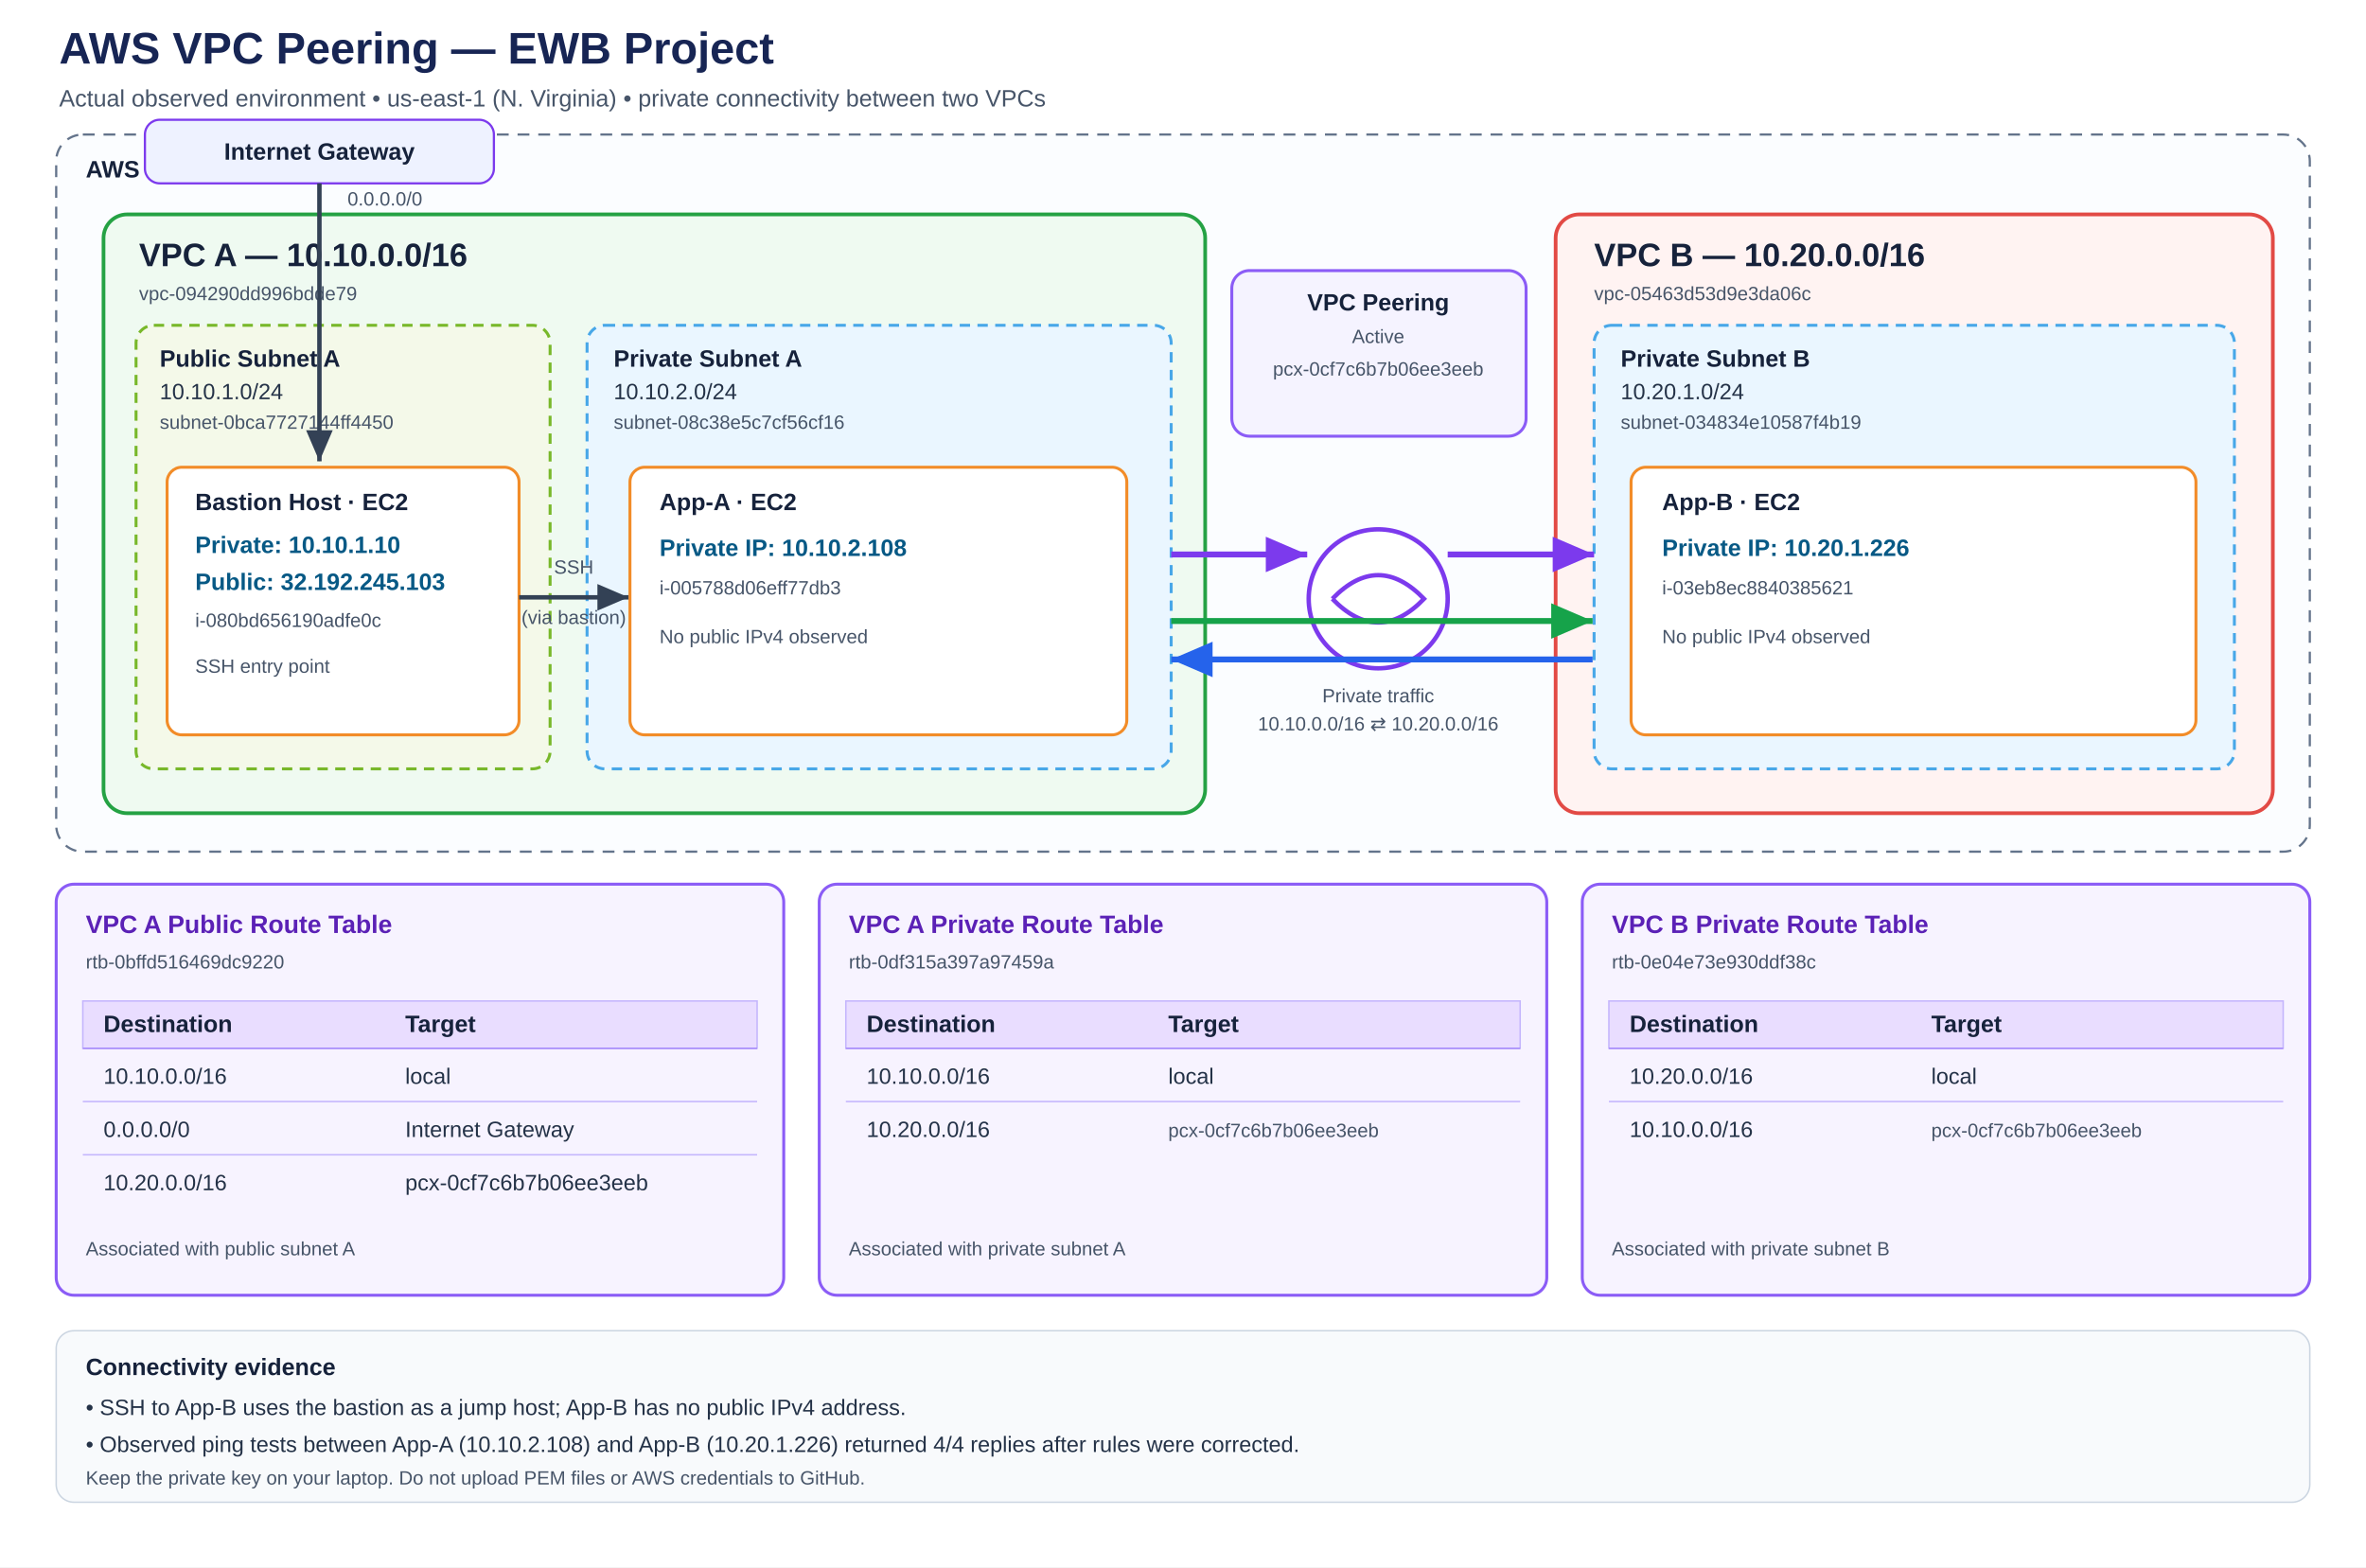
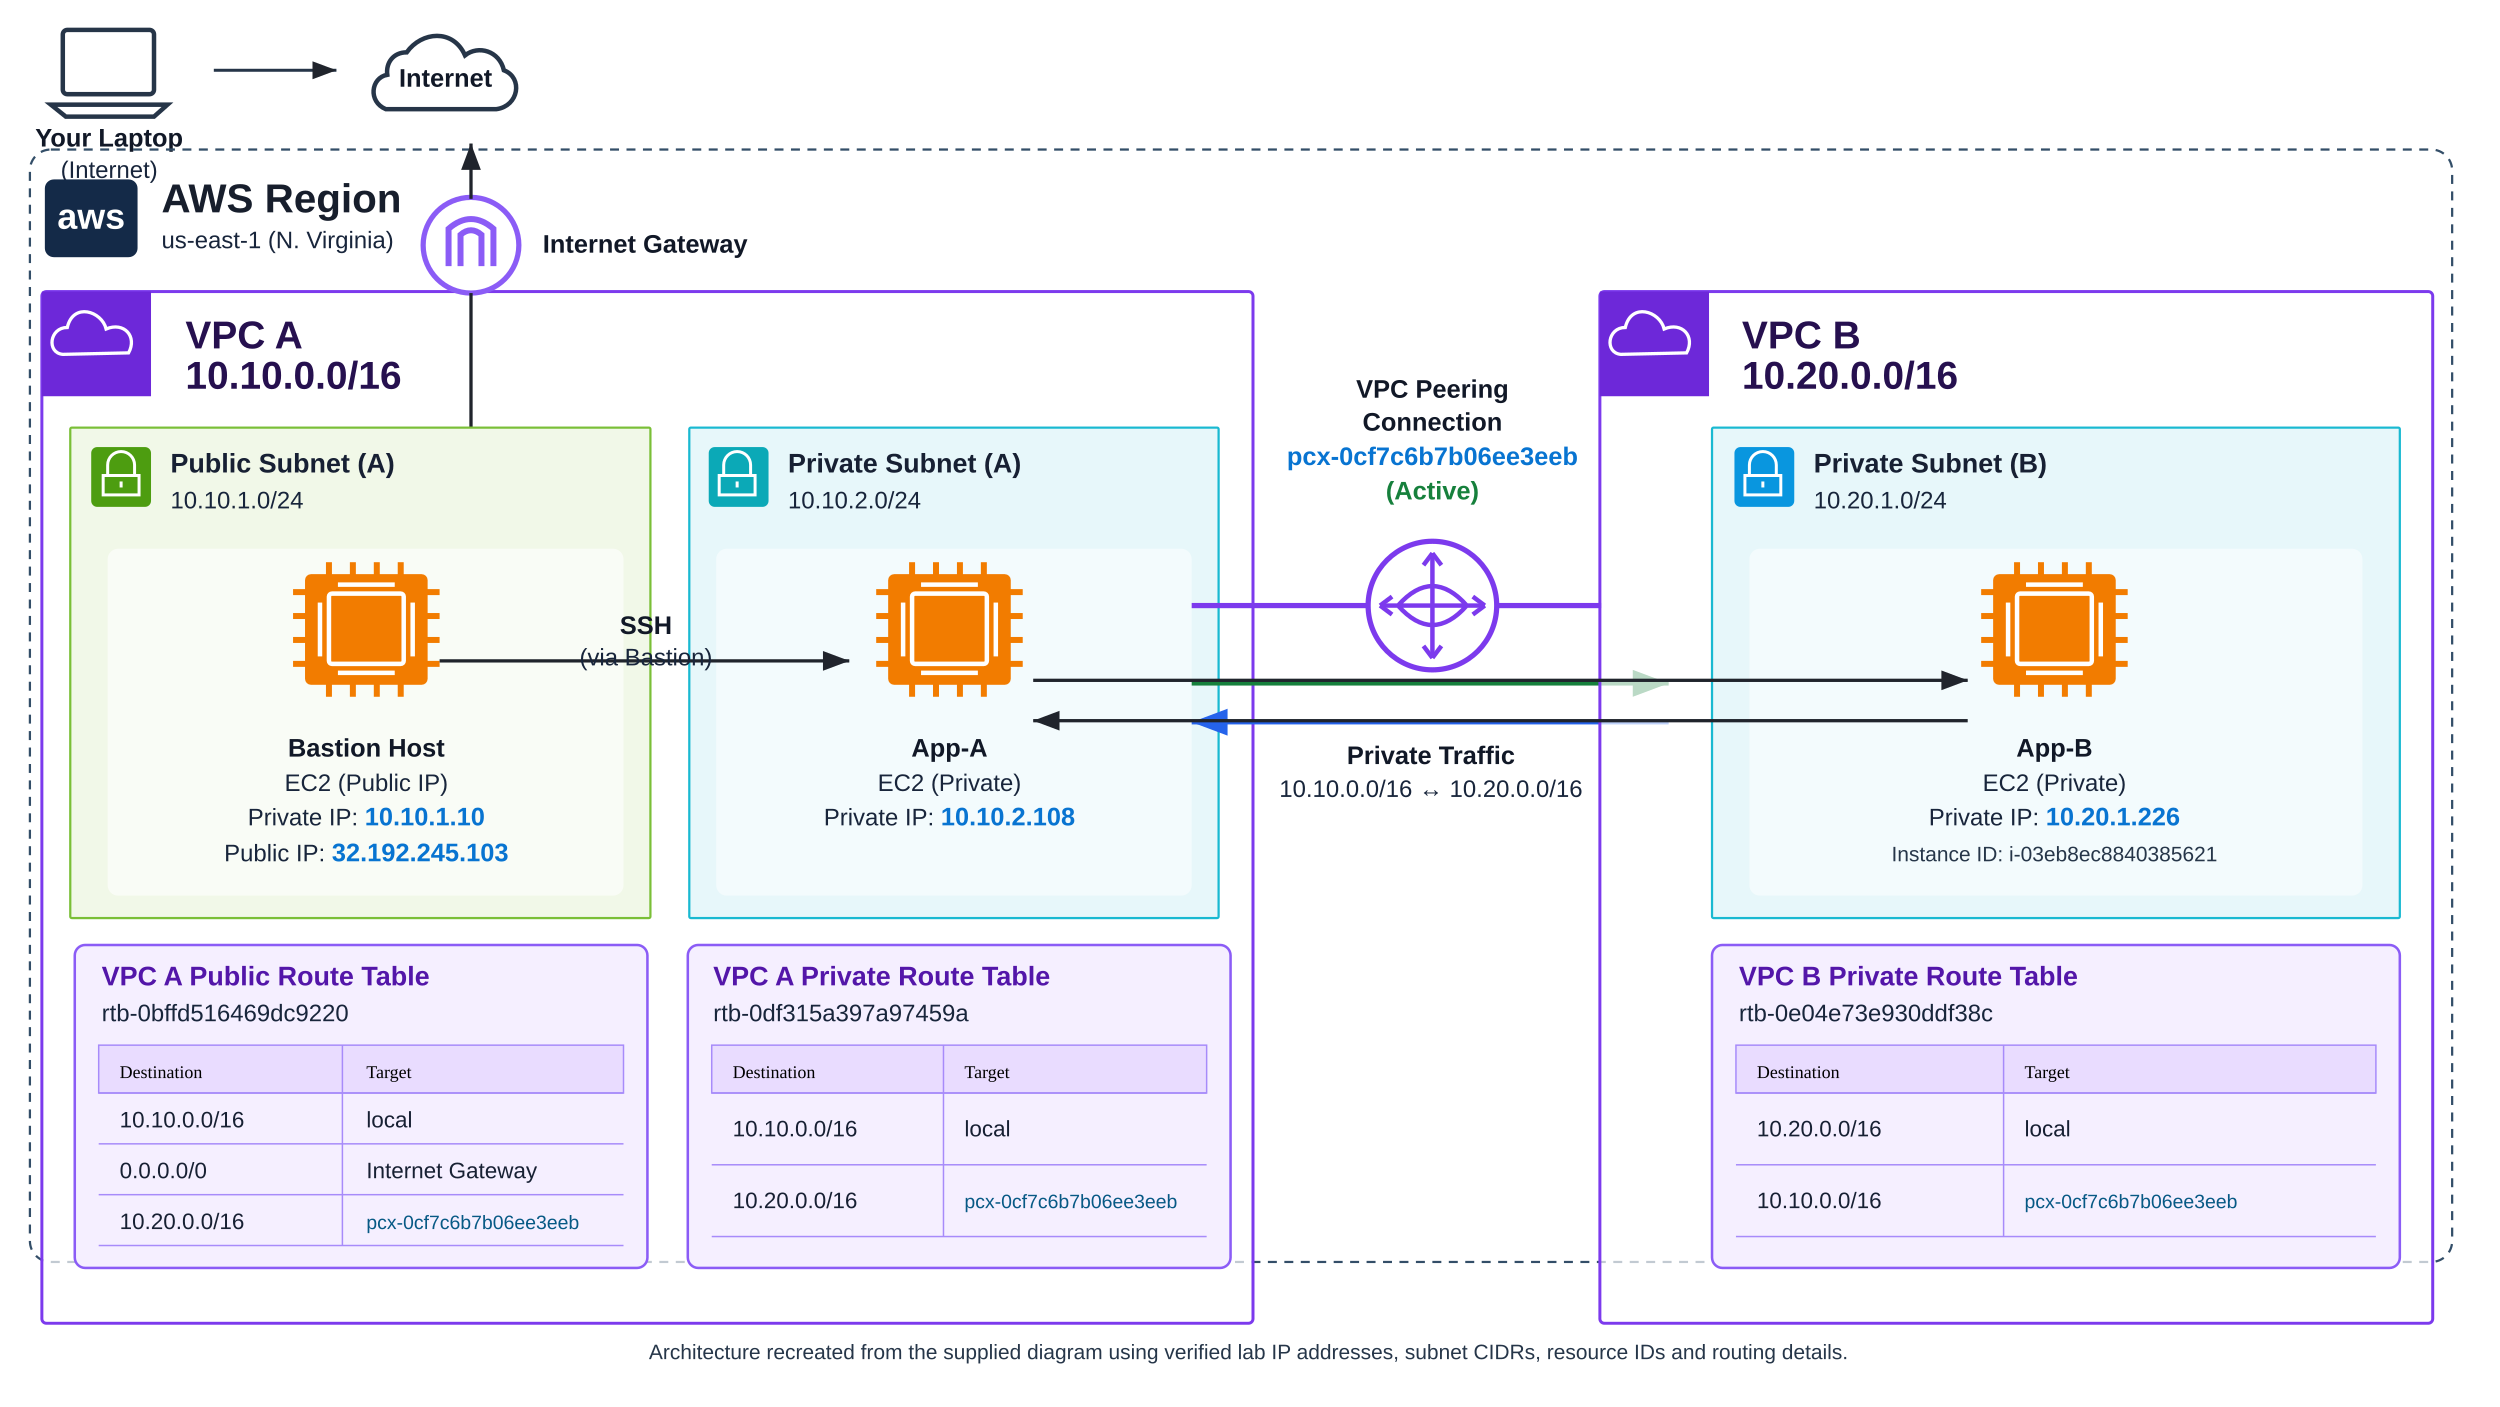
- <svg xmlns="http://www.w3.org/2000/svg" width="1600" height="1060" viewBox="0 0 1600 1060">
+ <svg xmlns="http://www.w3.org/2000/svg" width="1672" height="941" viewBox="0 0 1672 941">
  <defs>
    <style>
-     .title{font:700 30px Arial,sans-serif;fill:#172554}.subtitle{font:16px Arial,sans-serif;fill:#475569}
-     .head{font:700 22px Arial,sans-serif;fill:#16223b}.subhead{font:700 16px Arial,sans-serif;fill:#16223b}
-     .text{font:15px Arial,sans-serif;fill:#243247}.small{font:13px Arial,sans-serif;fill:#475569}.ip{font:700 16px Arial,sans-serif;fill:#075985}
-     .vpcA{fill:#effaf1;stroke:#25a244;stroke-width:2.5}.vpcB{fill:#fff3f2;stroke:#e24a45;stroke-width:2.5}
-     .public{fill:#f4f9e9;stroke:#78b82a;stroke-width:2;stroke-dasharray:7 5}.private{fill:#eaf6ff;stroke:#48a7e8;stroke-width:2;stroke-dasharray:7 5}
-     .route{fill:#f7f3ff;stroke:#8b5cf6;stroke-width:2}.inst{fill:#fff;stroke:#f28c28;stroke-width:2}
-     .line{stroke:#334155;stroke-width:3;fill:none}.purple{stroke:#7c3aed;stroke-width:4;fill:none}
-     .green{stroke:#16a34a;stroke-width:4;fill:none}.blue{stroke:#2563eb;stroke-width:4;fill:none}
-     .routehead{font:700 17px Arial,sans-serif;fill:#5b21b6}.mono{font:14px Consolas,monospace;fill:#1e293b}
-   </style>
-     <marker id="arrow" markerWidth="9" markerHeight="9" refX="7" refY="3" orient="auto">
-       <path d="M0,0 L7,3 L0,6 Z" fill="#334155" />
+   .title{font:700 27px Arial,sans-serif;fill:#171e2c}
+   .vpcTitle{font:700 26px Arial,sans-serif;fill:#26104f}
+   .subnetTitle{font:700 18px Arial,sans-serif;fill:#172033}
+   .label{font:700 17px Arial,sans-serif;fill:#111827}
+   .text{font:16px Arial,sans-serif;fill:#18253b}
+   .small{font:14px Arial,sans-serif;fill:#263649}
+   .ip{font:700 17px Arial,sans-serif;fill:#0874d1}
+   .purpleText{font:700 18px Arial,sans-serif;fill:#5316a9}
+   .mono{font:15px Arial,sans-serif;fill:#172033}
+   .vpcA{fill:#fff;fill-opacity:.7;stroke:#7c3aed;stroke-width:2}
+   .vpcB{fill:#fff;fill-opacity:.7;stroke:#7c3aed;stroke-width:2}
+   .public{fill:#f1f8e8;stroke:#7abf37;stroke-width:1.5}
+   .private{fill:#e7f7fa;stroke:#19b9d1;stroke-width:1.5}
+   .route{fill:#f5efff;stroke:#8b5cf6;stroke-width:1.7}
+   .routeHead{fill:#e9dcff;stroke:#a78bfa;stroke-width:1}
+   .grid{stroke:#a78bfa;stroke-width:1;fill:none}
+   .flow{stroke:#20242c;stroke-width:2.2;fill:none}
+   .peer{stroke:#7c3aed;stroke-width:3.5;fill:none}
+  </style>
+     <marker id="arrow" markerWidth="10" markerHeight="10" refX="8" refY="3" orient="auto">
+       <path d="M0,0 L8,3 L0,6 Z" fill="#20242c" />
    </marker>
-     <marker id="purpleArrow" markerWidth="9" markerHeight="9" refX="7" refY="3" orient="auto">
-       <path d="M0,0 L7,3 L0,6 Z" fill="#7c3aed" />
+     <marker id="purpleArrow" markerWidth="10" markerHeight="10" refX="8" refY="3" orient="auto">
+       <path d="M0,0 L8,3 L0,6 Z" fill="#7c3aed" />
    </marker>
-     <marker id="greenArrow" markerWidth="9" markerHeight="9" refX="7" refY="3" orient="auto">
-       <path d="M0,0 L7,3 L0,6 Z" fill="#16a34a" />
+     <marker id="greenArrow" markerWidth="10" markerHeight="10" refX="8" refY="3" orient="auto">
+       <path d="M0,0 L8,3 L0,6 Z" fill="#16803c" />
    </marker>
-     <marker id="blueArrow" markerWidth="9" markerHeight="9" refX="7" refY="3" orient="auto">
-       <path d="M0,0 L7,3 L0,6 Z" fill="#2563eb" />
+     <marker id="blueArrow" markerWidth="10" markerHeight="10" refX="8" refY="3" orient="auto">
+       <path d="M0,0 L8,3 L0,6 Z" fill="#2563eb" />
    </marker>
  </defs>
-   <rect width="1600" height="1060" fill="#fff" />
-   <text x="40" y="43" class="title">AWS VPC Peering — EWB Project</text>
-   <text x="40" y="72" class="subtitle">Actual observed environment • us-east-1 (N. Virginia) • private connectivity between two VPCs</text>
-   <rect x="38" y="91" width="1524" height="485" rx="18" fill="#fbfdff" stroke="#64748b" stroke-width="1.5" stroke-dasharray="8 6" />
-   <text x="58" y="120" class="subhead">AWS Region: us-east-1</text>
-   <rect x="70" y="145" width="745" height="405" rx="16" class="vpcA" />
-   <text x="94" y="180" class="head">VPC A — 10.10.0.0/16</text>
-   <text x="94" y="203" class="small">vpc-094290dd996bdde79</text>
-   <rect x="92" y="220" width="280" height="300" rx="12" class="public" />
-   <text x="108" y="248" class="subhead">Public Subnet A</text>
-   <text x="108" y="270" class="text">10.10.1.0/24</text>
-   <text x="108" y="290" class="small">subnet-0bca7727144ff4450</text>
-   <rect x="113" y="316" width="238" height="181" rx="10" class="inst" />
-   <text x="132" y="345" class="subhead">Bastion Host · EC2</text>
-   <text x="132" y="374" class="ip">Private: 10.10.1.10</text>
-   <text x="132" y="399" class="ip">Public: 32.192.245.103</text>
-   <text x="132" y="424" class="small">i-080bd656190adfe0c</text>
-   <text x="132" y="455" class="small">SSH entry point</text>
-   <rect x="98" y="81" width="236" height="43" rx="10" fill="#eef2ff" stroke="#7c3aed" stroke-width="1.5" />
-   <text x="216" y="108" text-anchor="middle" class="subhead">Internet Gateway</text>
-   <path d="M216 124 L216 143 L216 312" class="line" marker-end="url(#arrow)" />
-   <text x="235" y="139" class="small">0.0.0.0/0</text>
-   <rect x="397" y="220" width="395" height="300" rx="12" class="private" />
-   <text x="415" y="248" class="subhead">Private Subnet A</text>
-   <text x="415" y="270" class="text">10.10.2.0/24</text>
-   <text x="415" y="290" class="small">subnet-08c38e5c7cf56cf16</text>
-   <rect x="426" y="316" width="336" height="181" rx="10" class="inst" />
-   <text x="446" y="345" class="subhead">App-A · EC2</text>
-   <text x="446" y="376" class="ip">Private IP: 10.10.2.108</text>
-   <text x="446" y="402" class="small">i-005788d06eff77db3</text>
-   <text x="446" y="435" class="small">No public IPv4 observed</text>
-   <path d="M351 404 L425 404" class="line" marker-end="url(#arrow)" />
-   <text x="388" y="388" text-anchor="middle" class="small">SSH</text>
-   <text x="388" y="422" text-anchor="middle" class="small">(via bastion)</text>
-   <rect x="1052" y="145" width="485" height="405" rx="16" class="vpcB" />
-   <text x="1078" y="180" class="head">VPC B — 10.20.0.0/16</text>
-   <text x="1078" y="203" class="small">vpc-05463d53d9e3da06c</text>
-   <rect x="1078" y="220" width="433" height="300" rx="12" class="private" />
-   <text x="1096" y="248" class="subhead">Private Subnet B</text>
-   <text x="1096" y="270" class="text">10.20.1.0/24</text>
-   <text x="1096" y="290" class="small">subnet-034834e10587f4b19</text>
-   <rect x="1103" y="316" width="382" height="181" rx="10" class="inst" />
-   <text x="1124" y="345" class="subhead">App-B · EC2</text>
-   <text x="1124" y="376" class="ip">Private IP: 10.20.1.226</text>
-   <text x="1124" y="402" class="small">i-03eb8ec8840385621</text>
-   <text x="1124" y="435" class="small">No public IPv4 observed</text>
-   <rect x="833" y="183" width="199" height="112" rx="12" fill="#f5f3ff" stroke="#8b5cf6" stroke-width="2" />
-   <text x="932" y="210" text-anchor="middle" class="subhead">VPC Peering</text>
-   <text x="932" y="232" text-anchor="middle" class="small">Active</text>
-   <text x="932" y="254" text-anchor="middle" class="small">pcx-0cf7c6b7b06ee3eeb</text>
-   <circle cx="932" cy="405" r="47" fill="#fff" stroke="#7c3aed" stroke-width="3" />
-   <path d="M901 405 Q932 373 963 405 Q932 437 901 405" fill="none" stroke="#7c3aed" stroke-width="3" />
-   <path d="M792 375 L884 375" class="purple" marker-end="url(#purpleArrow)" />
-   <path d="M979 375 L1078 375" class="purple" marker-end="url(#purpleArrow)" />
-   <path d="M792 420 L1077 420" class="green" marker-end="url(#greenArrow)" />
-   <path d="M1077 446 L792 446" class="blue" marker-end="url(#blueArrow)" />
-   <text x="932" y="475" text-anchor="middle" class="small">Private traffic</text>
-   <text x="932" y="494" text-anchor="middle" class="small">10.10.0.0/16 ⇄ 10.20.0.0/16</text>
-   <rect x="38" y="598" width="492" height="278" rx="12" class="route" />
-   <text x="58" y="631" class="routehead">VPC A Public Route Table</text>
-   <text x="58" y="655" class="small">rtb-0bffd516469dc9220</text>
-   <rect x="56" y="677" width="456" height="32" fill="#e9ddff" stroke="#c4b5fd" />
-   <text x="70" y="698" class="subhead">Destination</text>
-   <text x="274" y="698" class="subhead">Target</text>
-   <line x1="56" y1="709" x2="512" y2="709" stroke="#a78bfa" />
-   <text x="70" y="733" class="text">10.10.0.0/16</text>
-   <text x="274" y="733" class="text">local</text>
-   <line x1="56" y1="745" x2="512" y2="745" stroke="#c4b5fd" />
-   <text x="70" y="769" class="text">0.0.0.0/0</text>
-   <text x="274" y="769" class="text">Internet Gateway</text>
-   <line x1="56" y1="781" x2="512" y2="781" stroke="#c4b5fd" />
-   <text x="70" y="805" class="text">10.20.0.0/16</text>
-   <text x="274" y="805" class="text">pcx-0cf7c6b7b06ee3eeb</text>
-   <text x="58" y="849" class="small">Associated with public subnet A</text>
-   <rect x="554" y="598" width="492" height="278" rx="12" class="route" />
-   <text x="574" y="631" class="routehead">VPC A Private Route Table</text>
-   <text x="574" y="655" class="small">rtb-0df315a397a97459a</text>
-   <rect x="572" y="677" width="456" height="32" fill="#e9ddff" stroke="#c4b5fd" />
-   <text x="586" y="698" class="subhead">Destination</text>
-   <text x="790" y="698" class="subhead">Target</text>
-   <line x1="572" y1="709" x2="1028" y2="709" stroke="#a78bfa" />
-   <text x="586" y="733" class="text">10.10.0.0/16</text>
-   <text x="790" y="733" class="text">local</text>
-   <line x1="572" y1="745" x2="1028" y2="745" stroke="#c4b5fd" />
-   <text x="586" y="769" class="text">10.20.0.0/16</text>
-   <text x="790" y="769" class="small">pcx-0cf7c6b7b06ee3eeb</text>
-   <text x="574" y="849" class="small">Associated with private subnet A</text>
-   <rect x="1070" y="598" width="492" height="278" rx="12" class="route" />
-   <text x="1090" y="631" class="routehead">VPC B Private Route Table</text>
-   <text x="1090" y="655" class="small">rtb-0e04e73e930ddf38c</text>
-   <rect x="1088" y="677" width="456" height="32" fill="#e9ddff" stroke="#c4b5fd" />
-   <text x="1102" y="698" class="subhead">Destination</text>
-   <text x="1306" y="698" class="subhead">Target</text>
-   <line x1="1088" y1="709" x2="1544" y2="709" stroke="#a78bfa" />
-   <text x="1102" y="733" class="text">10.20.0.0/16</text>
-   <text x="1306" y="733" class="text">local</text>
-   <line x1="1088" y1="745" x2="1544" y2="745" stroke="#c4b5fd" />
-   <text x="1102" y="769" class="text">10.10.0.0/16</text>
-   <text x="1306" y="769" class="small">pcx-0cf7c6b7b06ee3eeb</text>
-   <text x="1090" y="849" class="small">Associated with private subnet B</text>
-   <rect x="38" y="900" width="1524" height="116" rx="12" fill="#f8fafc" stroke="#cbd5e1" />
-   <text x="58" y="930" class="subhead">Connectivity evidence</text>
-   <text x="58" y="957" class="text">• SSH to App-B uses the bastion as a jump host; App-B has no public IPv4 address.</text>
-   <text x="58" y="982" class="text">• Observed ping tests between App-A (10.10.2.108) and App-B (10.20.1.226) returned 4/4 replies after rules were corrected.</text>
-   <text x="58" y="1004" class="small">Keep the private key on your laptop. Do not upload PEM files or AWS credentials to GitHub.</text>
+   <rect width="1672" height="941" fill="#fff" />
+   <g stroke="#263548" stroke-width="3" fill="none">
+     <rect x="42" y="20" width="61" height="43" rx="3" />
+     <path d="M34 70 H112 L103 78 H44 Z" />
+     <path d="M143 47 H225" stroke-width="2" marker-end="url(#arrow)" />
+     <path d="M272 35 C263 35 258 42 259 50 C248 52 246 68 258 73 H332 C347 71 350 52 337 47 C334 34 320 30 311 37 C303 19 282 21 272 35Z" />
+   </g>
+   <text x="73" y="98" text-anchor="middle" class="label">Your Laptop</text>
+   <text x="73" y="119" text-anchor="middle" class="text">(Internet)</text>
+   <text x="298" y="58" text-anchor="middle" class="label">Internet</text>
+   <rect x="20" y="100" width="1620" height="744" rx="14" fill="none" stroke="#334e68" stroke-width="1.5" stroke-dasharray="6 5" />
+   <g>
+     <rect x="30" y="120" width="62" height="52" rx="6" fill="#142a48" />
+     <text x="61" y="153" text-anchor="middle" font-family="Arial,sans-serif" font-weight="700" font-size="24" fill="#fff">aws</text>
+     <text x="108" y="142" class="title">AWS Region</text>
+     <text x="108" y="166" class="text">us-east-1 (N. Virginia)</text>
+   </g>
+   <rect x="28" y="195" width="810" height="690" rx="3" class="vpcA" />
+   <rect x="28" y="195" width="73" height="70" fill="#6d28d9" />
+   <path d="M42 237 C31 236 33 219 45 219 C49 202 68 208 71 220 C83 215 92 225 86 236 Z" stroke="#fff" stroke-width="2.2" fill="none" />
+   <text x="124" y="233" class="vpcTitle">VPC A</text>
+   <text x="124" y="260" class="vpcTitle">10.10.0.0/16</text>
+   <g transform="translate(315 164)">
+     <circle cx="0" cy="0" r="32" fill="#fff" stroke="#8b5cf6" stroke-width="3.5" />
+     <path d="M-15 14 V-11 Q0 -24 15 -11 V14 M-7 14 V-7 Q0 -13 7 -7 V14" stroke="#8b5cf6" stroke-width="4" fill="none" />
+   </g>
+   <text x="363" y="169" class="label">Internet Gateway</text>
+   <path d="M315 133 V96" class="flow" marker-end="url(#arrow)" />
+   <path d="M315 196 V343 H242 V385" class="flow" marker-end="url(#arrow)" />
+   <rect x="47" y="286" width="388" height="328" rx="1" class="public" />
+   <rect x="61" y="299" width="40" height="40" rx="4" fill="#4d9d10" />
+   <path d="M72 318 v-7 a9 9 0 0 1 18 0 v7 M69 318 h24 v13 h-24 z M81 322 v4" stroke="#fff" stroke-width="2" fill="none" />
+   <text x="114" y="316" class="subnetTitle">Public Subnet (A)</text>
+   <text x="114" y="340" class="text">10.10.1.0/24</text>
+   <rect x="72" y="367" width="345" height="232" rx="7" fill="#fff" fill-opacity=".6" />
+   <g transform="translate(245 421)" fill="#f27c00" stroke="#f27c00" stroke-width="4">
+     <rect x="-39" y="-35" width="78" height="70" rx="2" />
+     <path d="M-49 -25 H-39 M-49 -9 H-39 M-49 7 H-39 M-49 23 H-39 M39 -25 H49 M39 -9 H49 M39 7 H49 M39 23 H49 M-25 -45 V-35 M-9 -45 V-35 M7 -45 V-35 M23 -45 V-35 M-25 35 V45 M-9 35 V45 M7 35 V45 M23 35 V45" />
+   </g>
+   <g transform="translate(245 421)" stroke="#fff" stroke-width="3" fill="none">
+     <rect x="-25" y="-24" width="50" height="47" rx="2" />
+     <path d="M-19 -30 H19 M-19 29 H19 M-31 -18 V18 M31 -18 V18" />
+   </g>
+   <text x="245" y="506" text-anchor="middle" class="label">Bastion Host</text>
+   <text x="245" y="529" text-anchor="middle" class="text">EC2 (Public IP)</text>
+   <text x="245" y="552" text-anchor="middle" class="text">Private IP: <tspan class="ip">10.10.1.10</tspan>
+   </text>
+   <text x="245" y="576" text-anchor="middle" class="text">Public IP: <tspan class="ip">32.192.245.103</tspan>
+   </text>
+   <rect x="461" y="286" width="354" height="328" rx="1" class="private" />
+   <rect x="474" y="299" width="40" height="40" rx="4" fill="#0ba9b7" />
+   <path d="M484 318 v-7 a9 9 0 0 1 18 0 v7 M481 318 h24 v13 h-24 z M493 322 v4" stroke="#fff" stroke-width="2" fill="none" />
+   <text x="527" y="316" class="subnetTitle">Private Subnet (A)</text>
+   <text x="527" y="340" class="text">10.10.2.0/24</text>
+   <rect x="479" y="367" width="318" height="232" rx="7" fill="#fff" fill-opacity=".5" />
+   <g transform="translate(635 421)" fill="#f27c00" stroke="#f27c00" stroke-width="4">
+     <rect x="-39" y="-35" width="78" height="70" rx="2" />
+     <path d="M-49 -25 H-39 M-49 -9 H-39 M-49 7 H-39 M-49 23 H-39 M39 -25 H49 M39 -9 H49 M39 7 H49 M39 23 H49 M-25 -45 V-35 M-9 -45 V-35 M7 -45 V-35 M23 -45 V-35 M-25 35 V45 M-9 35 V45 M7 35 V45 M23 35 V45" />
+   </g>
+   <g transform="translate(635 421)" stroke="#fff" stroke-width="3" fill="none">
+     <rect x="-25" y="-24" width="50" height="47" rx="2" />
+     <path d="M-19 -30 H19 M-19 29 H19 M-31 -18 V18 M31 -18 V18" />
+   </g>
+   <text x="635" y="506" text-anchor="middle" class="label">App-A</text>
+   <text x="635" y="529" text-anchor="middle" class="text">EC2 (Private)</text>
+   <text x="635" y="552" text-anchor="middle" class="text">Private IP: <tspan class="ip">10.10.2.108</tspan>
+   </text>
+   <path d="M294 442 H568" class="flow" marker-end="url(#arrow)" />
+   <text x="432" y="424" text-anchor="middle" class="label">SSH</text>
+   <text x="432" y="445" text-anchor="middle" class="text">(via Bastion)</text>
+   <text x="958" y="266" text-anchor="middle" class="label">VPC Peering</text>
+   <text x="958" y="288" text-anchor="middle" class="label">Connection</text>
+   <text x="958" y="311" text-anchor="middle" class="ip">pcx-0cf7c6b7b06ee3eeb</text>
+   <text x="958" y="334" text-anchor="middle" font-family="Arial,sans-serif" font-weight="700" font-size="17" fill="#16803c">(Active)</text>
+   <g transform="translate(958 405)">
+     <circle cx="0" cy="0" r="43" fill="#fff" stroke="#7c3aed" stroke-width="3.5" />
+     <path d="M-23 0 Q0 -26 23 0 Q0 26 -23 0 M0 -35 V35 M-35 0 H35" fill="none" stroke="#7c3aed" stroke-width="3" />
+     <path d="M0 -35 l-6 8 M0 -35 l6 8 M0 35 l-6 -8 M0 35 l6 -8 M-35 0 l8 -6 M-35 0 l8 6 M35 0 l-8 -6 M35 0 l-8 6" fill="none" stroke="#7c3aed" stroke-width="3" />
+   </g>
+   <path d="M797 405 H914" class="peer" />
+   <path d="M1001 405 H1071" class="peer" />
+   <path d="M797 457 H1116" stroke="#16803c" stroke-width="3" fill="none" marker-end="url(#greenArrow)" />
+   <path d="M1116 483 H797" stroke="#2563eb" stroke-width="3" fill="none" marker-end="url(#blueArrow)" />
+   <text x="957" y="511" text-anchor="middle" class="label">Private Traffic</text>
+   <text x="957" y="533" text-anchor="middle" class="text">10.10.0.0/16 ↔ 10.20.0.0/16</text>
+   <rect x="1070" y="195" width="557" height="690" rx="3" class="vpcB" />
+   <rect x="1070" y="195" width="73" height="70" fill="#6d28d9" />
+   <path d="M1084 237 C1073 236 1075 219 1087 219 C1091 202 1110 208 1113 220 C1125 215 1134 225 1128 236 Z" stroke="#fff" stroke-width="2.2" fill="none" />
+   <text x="1165" y="233" class="vpcTitle">VPC B</text>
+   <text x="1165" y="260" class="vpcTitle">10.20.0.0/16</text>
+   <rect x="1145" y="286" width="460" height="328" rx="1" class="private" />
+   <rect x="1160" y="299" width="40" height="40" rx="4" fill="#0996df" />
+   <path d="M1170 318 v-7 a9 9 0 0 1 18 0 v7 M1167 318 h24 v13 h-24 z M1179 322 v4" stroke="#fff" stroke-width="2" fill="none" />
+   <text x="1213" y="316" class="subnetTitle">Private Subnet (B)</text>
+   <text x="1213" y="340" class="text">10.20.1.0/24</text>
+   <rect x="1170" y="367" width="410" height="232" rx="7" fill="#fff" fill-opacity=".5" />
+   <g transform="translate(1374 421)" fill="#f27c00" stroke="#f27c00" stroke-width="4">
+     <rect x="-39" y="-35" width="78" height="70" rx="2" />
+     <path d="M-49 -25 H-39 M-49 -9 H-39 M-49 7 H-39 M-49 23 H-39 M39 -25 H49 M39 -9 H49 M39 7 H49 M39 23 H49 M-25 -45 V-35 M-9 -45 V-35 M7 -45 V-35 M23 -45 V-35 M-25 35 V45 M-9 35 V45 M7 35 V45 M23 35 V45" />
+   </g>
+   <g transform="translate(1374 421)" stroke="#fff" stroke-width="3" fill="none">
+     <rect x="-25" y="-24" width="50" height="47" rx="2" />
+     <path d="M-19 -30 H19 M-19 29 H19 M-31 -18 V18 M31 -18 V18" />
+   </g>
+   <text x="1374" y="506" text-anchor="middle" class="label">App-B</text>
+   <text x="1374" y="529" text-anchor="middle" class="text">EC2 (Private)</text>
+   <text x="1374" y="552" text-anchor="middle" class="text">Private IP: <tspan class="ip">10.20.1.226</tspan>
+   </text>
+   <text x="1374" y="576" text-anchor="middle" class="small">Instance ID: i-03eb8ec8840385621</text>
+   <path d="M691 455 H1316" class="flow" marker-end="url(#arrow)" />
+   <path d="M1316 482 H691" class="flow" marker-end="url(#arrow)" />
+   <rect x="50" y="632" width="383" height="216" rx="7" class="route" />
+   <text x="68" y="659" class="purpleText">VPC A Public Route Table</text>
+   <text x="68" y="683" class="text">rtb-0bffd516469dc9220</text>
+   <rect x="66" y="699" width="351" height="32" class="routeHead" />
+   <text x="80" y="721" class="subhead">Destination</text>
+   <text x="245" y="721" class="subhead">Target</text>
+   <path d="M66 731 H417 M66 765 H417 M66 799 H417 M66 833 H417 M229 699 V833" class="grid" />
+   <text x="80" y="754" class="mono">10.10.0.0/16</text>
+   <text x="245" y="754" class="mono">local</text>
+   <text x="80" y="788" class="mono">0.0.0.0/0</text>
+   <text x="245" y="788" class="mono">Internet Gateway</text>
+   <text x="80" y="822" class="mono">10.20.0.0/16</text>
+   <text x="245" y="822" font-family="Arial,sans-serif" font-size="13" fill="#075985">pcx-0cf7c6b7b06ee3eeb</text>
+   <rect x="460" y="632" width="363" height="216" rx="7" class="route" />
+   <text x="477" y="659" class="purpleText">VPC A Private Route Table</text>
+   <text x="477" y="683" class="text">rtb-0df315a397a97459a</text>
+   <rect x="476" y="699" width="331" height="32" class="routeHead" />
+   <text x="490" y="721" class="subhead">Destination</text>
+   <text x="645" y="721" class="subhead">Target</text>
+   <path d="M476 731 H807 M476 779 H807 M476 827 H807 M631 699 V827" class="grid" />
+   <text x="490" y="760" class="mono">10.10.0.0/16</text>
+   <text x="645" y="760" class="mono">local</text>
+   <text x="490" y="808" class="mono">10.20.0.0/16</text>
+   <text x="645" y="808" font-family="Arial,sans-serif" font-size="13" fill="#075985">pcx-0cf7c6b7b06ee3eeb</text>
+   <rect x="1145" y="632" width="460" height="216" rx="7" class="route" />
+   <text x="1163" y="659" class="purpleText">VPC B Private Route Table</text>
+   <text x="1163" y="683" class="text">rtb-0e04e73e930ddf38c</text>
+   <rect x="1161" y="699" width="428" height="32" class="routeHead" />
+   <text x="1175" y="721" class="subhead">Destination</text>
+   <text x="1354" y="721" class="subhead">Target</text>
+   <path d="M1161 731 H1589 M1161 779 H1589 M1161 827 H1589 M1340 699 V827" class="grid" />
+   <text x="1175" y="760" class="mono">10.20.0.0/16</text>
+   <text x="1354" y="760" class="mono">local</text>
+   <text x="1175" y="808" class="mono">10.10.0.0/16</text>
+   <text x="1354" y="808" font-family="Arial,sans-serif" font-size="13" fill="#075985">pcx-0cf7c6b7b06ee3eeb</text>
+   <text x="835" y="909" text-anchor="middle" class="small">Architecture recreated from the supplied diagram using verified lab IP addresses, subnet CIDRs, resource IDs and routing details.</text>
</svg>
